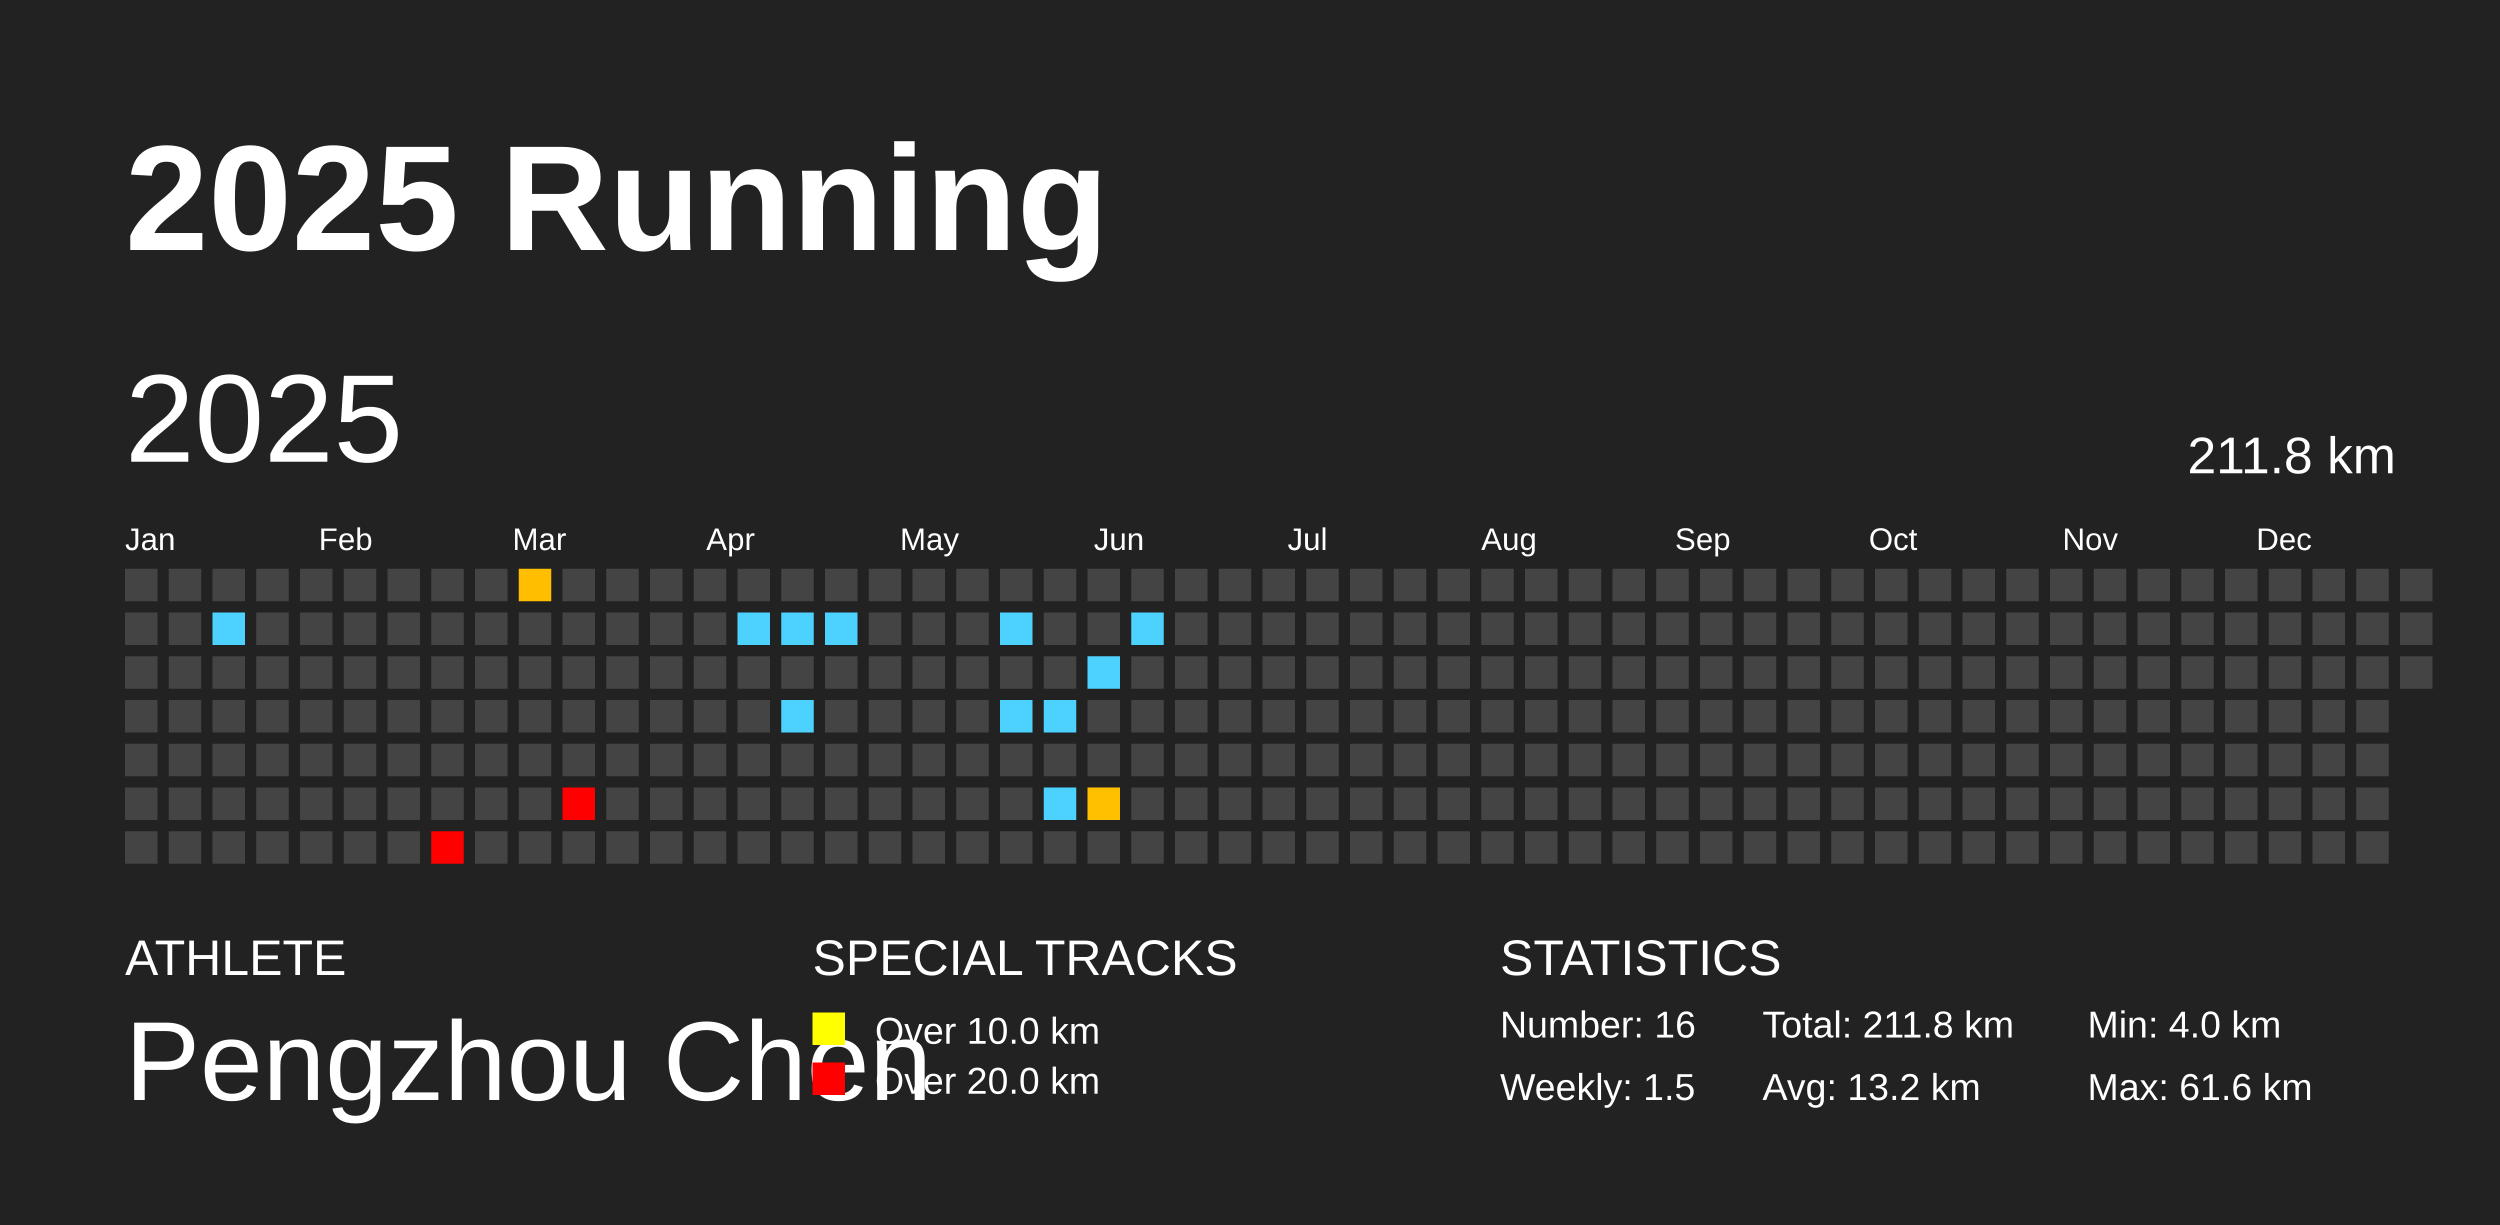
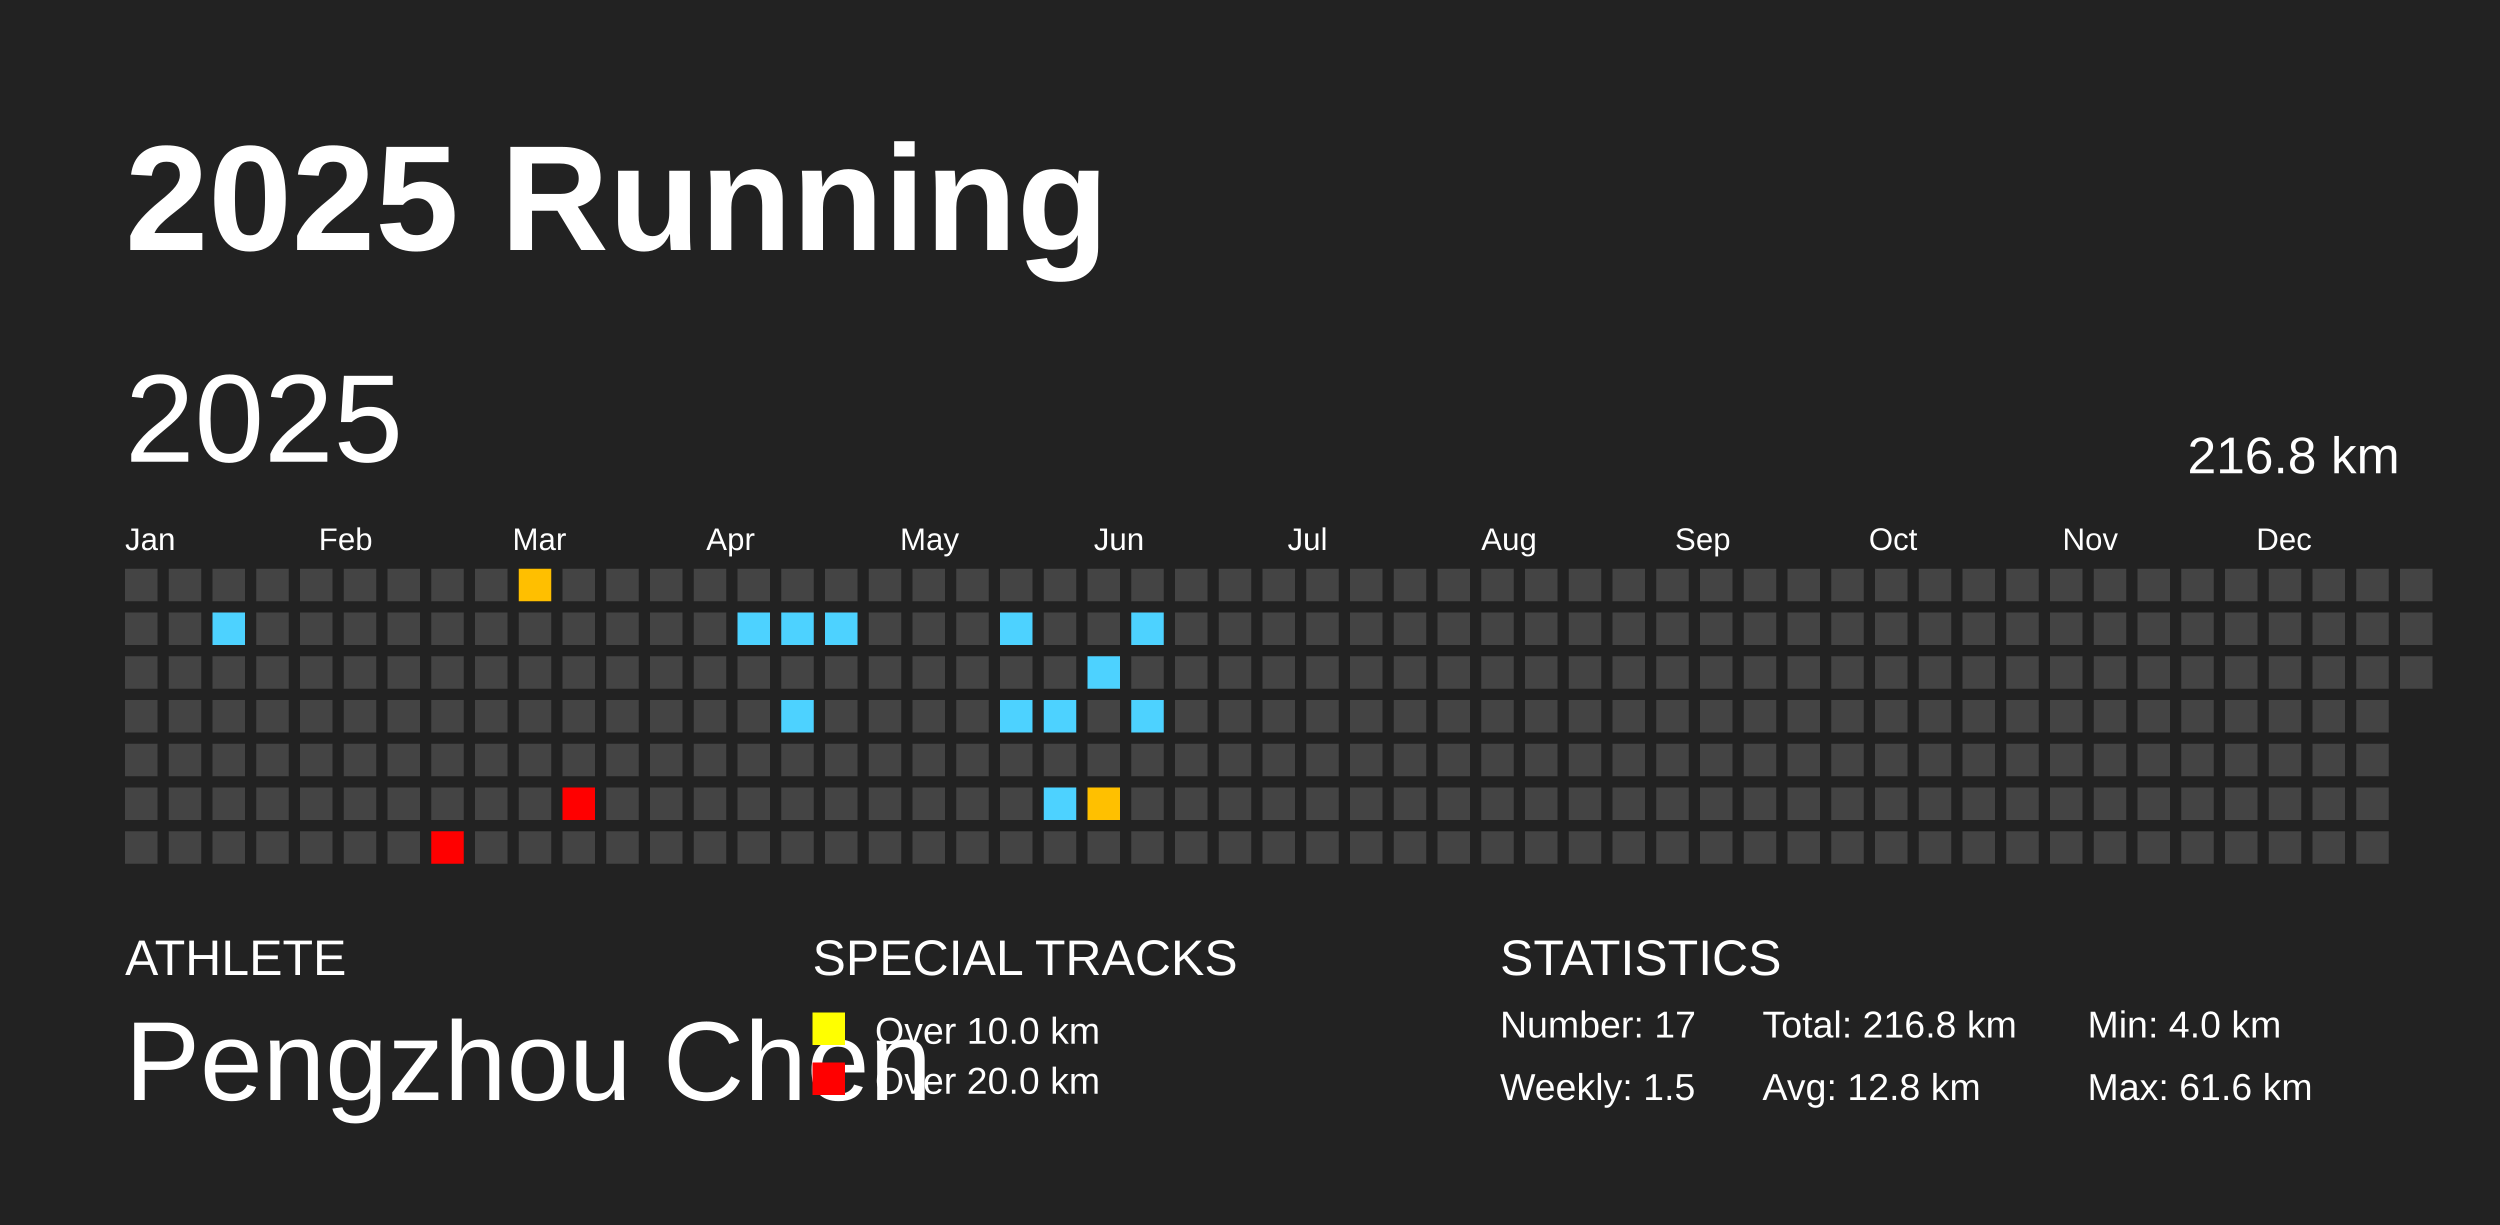
<svg xmlns="http://www.w3.org/2000/svg" baseProfile="full" height="98mm" version="1.1" viewBox="0,0,200,98" width="200mm">
  <defs />
  <rect fill="#222222" height="98" width="200" x="0" y="0" />
  <text fill="#FFFFFF" style="font-size:12px; font-family:Arial; font-weight:bold;" x="10" y="20">2025 Running</text>
  <text fill="#FFFFFF" style="font-size:4px; font-family:Arial" x="10" y="78">ATHLETE</text>
  <text fill="#FFFFFF" style="font-size:9px; font-family:Arial" x="10" y="88">Pengzhou Chen</text>
  <text fill="#FFFFFF" style="font-size:4px; font-family:Arial" x="65" y="78">SPECIAL TRACKS</text>
  <rect fill="yellow" height="2.6" width="2.6" x="65" y="81" />
  <text fill="#FFFFFF" style="font-size:3px; font-family:Arial" x="70" y="83.5">Over 10.0 km</text>
  <rect fill="red" height="2.6" width="2.6" x="65" y="85" />
  <text fill="#FFFFFF" style="font-size:3px; font-family:Arial" x="70" y="87.5">Over 20.0 km</text>
  <text fill="#FFFFFF" style="font-size:4px; font-family:Arial" x="120" y="78">STATISTICS</text>
-   <text fill="#FFFFFF" style="font-size:3px; font-family:Arial" x="120" y="83">Number: 16</text>
+   <text fill="#FFFFFF" style="font-size:3px; font-family:Arial" x="120" y="83">Number: 17</text>
  <text fill="#FFFFFF" style="font-size:3px; font-family:Arial" x="120" y="88">Weekly: 1.5</text>
-   <text fill="#FFFFFF" style="font-size:3px; font-family:Arial" x="141" y="83">Total: 211.8 km</text>
-   <text fill="#FFFFFF" style="font-size:3px; font-family:Arial" x="141" y="88">Avg: 13.2 km</text>
+   <text fill="#FFFFFF" style="font-size:3px; font-family:Arial" x="141" y="83">Total: 216.8 km</text>
+   <text fill="#FFFFFF" style="font-size:3px; font-family:Arial" x="141" y="88">Avg: 12.8 km</text>
  <text fill="#FFFFFF" style="font-size:3px; font-family:Arial" x="167" y="83">Min: 4.0 km</text>
  <text fill="#FFFFFF" style="font-size:3px; font-family:Arial" x="167" y="88">Max: 61.6 km</text>
  <text dominant-baseline="hanging" fill="#FFFFFF" style="font-size:10.0px; font-family:Arial;" x="10" y="30">2025</text>
-   <text dominant-baseline="hanging" fill="#FFFFFF" style="font-size:4.125px; font-family:Arial;" x="175" y="35">211.8 km</text>
+   <text dominant-baseline="hanging" fill="#FFFFFF" style="font-size:4.125px; font-family:Arial;" x="175" y="35">216.8 km</text>
  <text fill="#FFFFFF" style="font-size:2.5px; font-family:Arial" x="10.0" y="44">Jan</text>
  <text fill="#FFFFFF" style="font-size:2.5px; font-family:Arial" x="25.5" y="44">Feb</text>
  <text fill="#FFFFFF" style="font-size:2.5px; font-family:Arial" x="41.0" y="44">Mar</text>
  <text fill="#FFFFFF" style="font-size:2.5px; font-family:Arial" x="56.5" y="44">Apr</text>
  <text fill="#FFFFFF" style="font-size:2.5px; font-family:Arial" x="72.0" y="44">May</text>
  <text fill="#FFFFFF" style="font-size:2.5px; font-family:Arial" x="87.5" y="44">Jun</text>
  <text fill="#FFFFFF" style="font-size:2.5px; font-family:Arial" x="103.0" y="44">Jul</text>
  <text fill="#FFFFFF" style="font-size:2.5px; font-family:Arial" x="118.5" y="44">Aug</text>
  <text fill="#FFFFFF" style="font-size:2.5px; font-family:Arial" x="134.0" y="44">Sep</text>
  <text fill="#FFFFFF" style="font-size:2.5px; font-family:Arial" x="149.5" y="44">Oct</text>
  <text fill="#FFFFFF" style="font-size:2.5px; font-family:Arial" x="165.0" y="44">Nov</text>
  <text fill="#FFFFFF" style="font-size:2.5px; font-family:Arial" x="180.5" y="44">Dec</text>
  <rect fill="#444444" height="2.6" width="2.6" x="10.0" y="45.5" />
  <rect fill="#444444" height="2.6" width="2.6" x="10.0" y="49.0" />
  <rect fill="#444444" height="2.6" width="2.6" x="10.0" y="52.5" />
  <rect fill="#444444" height="2.6" width="2.6" x="10.0" y="56.0" />
  <rect fill="#444444" height="2.6" width="2.6" x="10.0" y="59.5" />
  <rect fill="#444444" height="2.6" width="2.6" x="10.0" y="63.0" />
  <rect fill="#444444" height="2.6" width="2.6" x="10.0" y="66.5" />
  <rect fill="#444444" height="2.6" width="2.6" x="13.5" y="45.5" />
  <rect fill="#444444" height="2.6" width="2.6" x="13.5" y="49.0" />
  <rect fill="#444444" height="2.6" width="2.6" x="13.5" y="52.5" />
  <rect fill="#444444" height="2.6" width="2.6" x="13.5" y="56.0" />
  <rect fill="#444444" height="2.6" width="2.6" x="13.5" y="59.5" />
  <rect fill="#444444" height="2.6" width="2.6" x="13.5" y="63.0" />
  <rect fill="#444444" height="2.6" width="2.6" x="13.5" y="66.5" />
  <rect fill="#444444" height="2.6" width="2.6" x="17.0" y="45.5" />
  <rect fill="#4dd2ff" height="2.6" width="2.6" x="17.0" y="49.0" />
  <rect fill="#444444" height="2.6" width="2.6" x="17.0" y="52.5" />
  <rect fill="#444444" height="2.6" width="2.6" x="17.0" y="56.0" />
  <rect fill="#444444" height="2.6" width="2.6" x="17.0" y="59.5" />
  <rect fill="#444444" height="2.6" width="2.6" x="17.0" y="63.0" />
  <rect fill="#444444" height="2.6" width="2.6" x="17.0" y="66.5" />
  <rect fill="#444444" height="2.6" width="2.6" x="20.5" y="45.5" />
  <rect fill="#444444" height="2.6" width="2.6" x="20.5" y="49.0" />
  <rect fill="#444444" height="2.6" width="2.6" x="20.5" y="52.5" />
  <rect fill="#444444" height="2.6" width="2.6" x="20.5" y="56.0" />
  <rect fill="#444444" height="2.6" width="2.6" x="20.5" y="59.5" />
  <rect fill="#444444" height="2.6" width="2.6" x="20.5" y="63.0" />
  <rect fill="#444444" height="2.6" width="2.6" x="20.5" y="66.5" />
  <rect fill="#444444" height="2.6" width="2.6" x="24.0" y="45.5" />
  <rect fill="#444444" height="2.6" width="2.6" x="24.0" y="49.0" />
  <rect fill="#444444" height="2.6" width="2.6" x="24.0" y="52.5" />
  <rect fill="#444444" height="2.6" width="2.6" x="24.0" y="56.0" />
  <rect fill="#444444" height="2.6" width="2.6" x="24.0" y="59.5" />
  <rect fill="#444444" height="2.6" width="2.6" x="24.0" y="63.0" />
  <rect fill="#444444" height="2.6" width="2.6" x="24.0" y="66.5" />
  <rect fill="#444444" height="2.6" width="2.6" x="27.5" y="45.5" />
  <rect fill="#444444" height="2.6" width="2.6" x="27.5" y="49.0" />
  <rect fill="#444444" height="2.6" width="2.6" x="27.5" y="52.5" />
  <rect fill="#444444" height="2.6" width="2.6" x="27.5" y="56.0" />
  <rect fill="#444444" height="2.6" width="2.6" x="27.5" y="59.5" />
  <rect fill="#444444" height="2.6" width="2.6" x="27.5" y="63.0" />
  <rect fill="#444444" height="2.6" width="2.6" x="27.5" y="66.5" />
  <rect fill="#444444" height="2.6" width="2.6" x="31.0" y="45.5" />
  <rect fill="#444444" height="2.6" width="2.6" x="31.0" y="49.0" />
  <rect fill="#444444" height="2.6" width="2.6" x="31.0" y="52.5" />
  <rect fill="#444444" height="2.6" width="2.6" x="31.0" y="56.0" />
  <rect fill="#444444" height="2.6" width="2.6" x="31.0" y="59.5" />
  <rect fill="#444444" height="2.6" width="2.6" x="31.0" y="63.0" />
  <rect fill="#444444" height="2.6" width="2.6" x="31.0" y="66.5" />
  <rect fill="#444444" height="2.6" width="2.6" x="34.5" y="45.5" />
  <rect fill="#444444" height="2.6" width="2.6" x="34.5" y="49.0" />
  <rect fill="#444444" height="2.6" width="2.6" x="34.5" y="52.5" />
  <rect fill="#444444" height="2.6" width="2.6" x="34.5" y="56.0" />
  <rect fill="#444444" height="2.6" width="2.6" x="34.5" y="59.5" />
  <rect fill="#444444" height="2.6" width="2.6" x="34.5" y="63.0" />
  <rect fill="red" height="2.6" width="2.6" x="34.5" y="66.5" />
  <rect fill="#444444" height="2.6" width="2.6" x="38.0" y="45.5" />
  <rect fill="#444444" height="2.6" width="2.6" x="38.0" y="49.0" />
  <rect fill="#444444" height="2.6" width="2.6" x="38.0" y="52.5" />
  <rect fill="#444444" height="2.6" width="2.6" x="38.0" y="56.0" />
  <rect fill="#444444" height="2.6" width="2.6" x="38.0" y="59.5" />
  <rect fill="#444444" height="2.6" width="2.6" x="38.0" y="63.0" />
  <rect fill="#444444" height="2.6" width="2.6" x="38.0" y="66.5" />
  <rect fill="#ffbf00" height="2.6" width="2.6" x="41.5" y="45.5" />
  <rect fill="#444444" height="2.6" width="2.6" x="41.5" y="49.0" />
  <rect fill="#444444" height="2.6" width="2.6" x="41.5" y="52.5" />
  <rect fill="#444444" height="2.6" width="2.6" x="41.5" y="56.0" />
  <rect fill="#444444" height="2.6" width="2.6" x="41.5" y="59.5" />
  <rect fill="#444444" height="2.6" width="2.6" x="41.5" y="63.0" />
  <rect fill="#444444" height="2.6" width="2.6" x="41.5" y="66.5" />
  <rect fill="#444444" height="2.6" width="2.6" x="45.0" y="45.5" />
  <rect fill="#444444" height="2.6" width="2.6" x="45.0" y="49.0" />
  <rect fill="#444444" height="2.6" width="2.6" x="45.0" y="52.5" />
  <rect fill="#444444" height="2.6" width="2.6" x="45.0" y="56.0" />
  <rect fill="#444444" height="2.6" width="2.6" x="45.0" y="59.5" />
  <rect fill="red" height="2.6" width="2.6" x="45.0" y="63.0" />
  <rect fill="#444444" height="2.6" width="2.6" x="45.0" y="66.5" />
  <rect fill="#444444" height="2.6" width="2.6" x="48.5" y="45.5" />
  <rect fill="#444444" height="2.6" width="2.6" x="48.5" y="49.0" />
  <rect fill="#444444" height="2.6" width="2.6" x="48.5" y="52.5" />
  <rect fill="#444444" height="2.6" width="2.6" x="48.5" y="56.0" />
  <rect fill="#444444" height="2.6" width="2.6" x="48.5" y="59.5" />
  <rect fill="#444444" height="2.6" width="2.6" x="48.5" y="63.0" />
  <rect fill="#444444" height="2.6" width="2.6" x="48.5" y="66.5" />
  <rect fill="#444444" height="2.6" width="2.6" x="52.0" y="45.5" />
  <rect fill="#444444" height="2.6" width="2.6" x="52.0" y="49.0" />
  <rect fill="#444444" height="2.6" width="2.6" x="52.0" y="52.5" />
  <rect fill="#444444" height="2.6" width="2.6" x="52.0" y="56.0" />
  <rect fill="#444444" height="2.6" width="2.6" x="52.0" y="59.5" />
  <rect fill="#444444" height="2.6" width="2.6" x="52.0" y="63.0" />
  <rect fill="#444444" height="2.6" width="2.6" x="52.0" y="66.5" />
  <rect fill="#444444" height="2.6" width="2.6" x="55.5" y="45.5" />
  <rect fill="#444444" height="2.6" width="2.6" x="55.5" y="49.0" />
  <rect fill="#444444" height="2.6" width="2.6" x="55.5" y="52.5" />
  <rect fill="#444444" height="2.6" width="2.6" x="55.5" y="56.0" />
  <rect fill="#444444" height="2.6" width="2.6" x="55.5" y="59.5" />
  <rect fill="#444444" height="2.6" width="2.6" x="55.5" y="63.0" />
  <rect fill="#444444" height="2.6" width="2.6" x="55.5" y="66.5" />
  <rect fill="#444444" height="2.6" width="2.6" x="59.0" y="45.5" />
  <rect fill="#4dd2ff" height="2.6" width="2.6" x="59.0" y="49.0" />
  <rect fill="#444444" height="2.6" width="2.6" x="59.0" y="52.5" />
  <rect fill="#444444" height="2.6" width="2.6" x="59.0" y="56.0" />
  <rect fill="#444444" height="2.6" width="2.6" x="59.0" y="59.5" />
  <rect fill="#444444" height="2.6" width="2.6" x="59.0" y="63.0" />
  <rect fill="#444444" height="2.6" width="2.6" x="59.0" y="66.5" />
  <rect fill="#444444" height="2.6" width="2.6" x="62.5" y="45.5" />
  <rect fill="#4dd2ff" height="2.6" width="2.6" x="62.5" y="49.0" />
  <rect fill="#444444" height="2.6" width="2.6" x="62.5" y="52.5" />
  <rect fill="#4dd2ff" height="2.6" width="2.6" x="62.5" y="56.0" />
  <rect fill="#444444" height="2.6" width="2.6" x="62.5" y="59.5" />
  <rect fill="#444444" height="2.6" width="2.6" x="62.5" y="63.0" />
  <rect fill="#444444" height="2.6" width="2.6" x="62.5" y="66.5" />
  <rect fill="#444444" height="2.6" width="2.6" x="66.0" y="45.5" />
  <rect fill="#4dd2ff" height="2.6" width="2.6" x="66.0" y="49.0" />
  <rect fill="#444444" height="2.6" width="2.6" x="66.0" y="52.5" />
  <rect fill="#444444" height="2.6" width="2.6" x="66.0" y="56.0" />
  <rect fill="#444444" height="2.6" width="2.6" x="66.0" y="59.5" />
  <rect fill="#444444" height="2.6" width="2.6" x="66.0" y="63.0" />
  <rect fill="#444444" height="2.6" width="2.6" x="66.0" y="66.5" />
  <rect fill="#444444" height="2.6" width="2.6" x="69.5" y="45.5" />
  <rect fill="#444444" height="2.6" width="2.6" x="69.5" y="49.0" />
  <rect fill="#444444" height="2.6" width="2.6" x="69.5" y="52.5" />
  <rect fill="#444444" height="2.6" width="2.6" x="69.5" y="56.0" />
  <rect fill="#444444" height="2.6" width="2.6" x="69.5" y="59.5" />
  <rect fill="#444444" height="2.6" width="2.6" x="69.5" y="63.0" />
  <rect fill="#444444" height="2.6" width="2.6" x="69.5" y="66.5" />
  <rect fill="#444444" height="2.6" width="2.6" x="73.0" y="45.5" />
  <rect fill="#444444" height="2.6" width="2.6" x="73.0" y="49.0" />
  <rect fill="#444444" height="2.6" width="2.6" x="73.0" y="52.5" />
  <rect fill="#444444" height="2.6" width="2.6" x="73.0" y="56.0" />
  <rect fill="#444444" height="2.6" width="2.6" x="73.0" y="59.5" />
  <rect fill="#444444" height="2.6" width="2.6" x="73.0" y="63.0" />
  <rect fill="#444444" height="2.6" width="2.6" x="73.0" y="66.5" />
  <rect fill="#444444" height="2.6" width="2.6" x="76.5" y="45.5" />
  <rect fill="#444444" height="2.6" width="2.6" x="76.5" y="49.0" />
  <rect fill="#444444" height="2.6" width="2.6" x="76.5" y="52.5" />
  <rect fill="#444444" height="2.6" width="2.6" x="76.5" y="56.0" />
  <rect fill="#444444" height="2.6" width="2.6" x="76.5" y="59.5" />
  <rect fill="#444444" height="2.6" width="2.6" x="76.5" y="63.0" />
  <rect fill="#444444" height="2.6" width="2.6" x="76.5" y="66.5" />
  <rect fill="#444444" height="2.6" width="2.6" x="80.0" y="45.5" />
  <rect fill="#4dd2ff" height="2.6" width="2.6" x="80.0" y="49.0" />
  <rect fill="#444444" height="2.6" width="2.6" x="80.0" y="52.5" />
  <rect fill="#4dd2ff" height="2.6" width="2.6" x="80.0" y="56.0" />
  <rect fill="#444444" height="2.6" width="2.6" x="80.0" y="59.5" />
  <rect fill="#444444" height="2.6" width="2.6" x="80.0" y="63.0" />
  <rect fill="#444444" height="2.6" width="2.6" x="80.0" y="66.5" />
  <rect fill="#444444" height="2.6" width="2.6" x="83.5" y="45.5" />
  <rect fill="#444444" height="2.6" width="2.6" x="83.5" y="49.0" />
  <rect fill="#444444" height="2.6" width="2.6" x="83.5" y="52.5" />
  <rect fill="#4dd2ff" height="2.6" width="2.6" x="83.5" y="56.0" />
  <rect fill="#444444" height="2.6" width="2.6" x="83.5" y="59.5" />
  <rect fill="#4dd2ff" height="2.6" width="2.6" x="83.5" y="63.0" />
  <rect fill="#444444" height="2.6" width="2.6" x="83.5" y="66.5" />
  <rect fill="#444444" height="2.6" width="2.6" x="87.0" y="45.5" />
  <rect fill="#444444" height="2.6" width="2.6" x="87.0" y="49.0" />
  <rect fill="#4dd2ff" height="2.6" width="2.6" x="87.0" y="52.5" />
  <rect fill="#444444" height="2.6" width="2.6" x="87.0" y="56.0" />
  <rect fill="#444444" height="2.6" width="2.6" x="87.0" y="59.5" />
  <rect fill="#ffc000" height="2.6" width="2.6" x="87.0" y="63.0" />
  <rect fill="#444444" height="2.6" width="2.6" x="87.0" y="66.5" />
  <rect fill="#444444" height="2.6" width="2.6" x="90.5" y="45.5" />
  <rect fill="#4dd2ff" height="2.6" width="2.6" x="90.5" y="49.0" />
  <rect fill="#444444" height="2.6" width="2.6" x="90.5" y="52.5" />
-   <rect fill="#444444" height="2.6" width="2.6" x="90.5" y="56.0" />
+   <rect fill="#4dd2ff" height="2.6" width="2.6" x="90.5" y="56.0" />
  <rect fill="#444444" height="2.6" width="2.6" x="90.5" y="59.5" />
  <rect fill="#444444" height="2.6" width="2.6" x="90.5" y="63.0" />
  <rect fill="#444444" height="2.6" width="2.6" x="90.5" y="66.5" />
  <rect fill="#444444" height="2.6" width="2.6" x="94.0" y="45.5" />
  <rect fill="#444444" height="2.6" width="2.6" x="94.0" y="49.0" />
  <rect fill="#444444" height="2.6" width="2.6" x="94.0" y="52.5" />
  <rect fill="#444444" height="2.6" width="2.6" x="94.0" y="56.0" />
  <rect fill="#444444" height="2.6" width="2.6" x="94.0" y="59.5" />
  <rect fill="#444444" height="2.6" width="2.6" x="94.0" y="63.0" />
  <rect fill="#444444" height="2.6" width="2.6" x="94.0" y="66.5" />
  <rect fill="#444444" height="2.6" width="2.6" x="97.5" y="45.5" />
  <rect fill="#444444" height="2.6" width="2.6" x="97.5" y="49.0" />
  <rect fill="#444444" height="2.6" width="2.6" x="97.5" y="52.5" />
  <rect fill="#444444" height="2.6" width="2.6" x="97.5" y="56.0" />
  <rect fill="#444444" height="2.6" width="2.6" x="97.5" y="59.5" />
  <rect fill="#444444" height="2.6" width="2.6" x="97.5" y="63.0" />
  <rect fill="#444444" height="2.6" width="2.6" x="97.5" y="66.5" />
  <rect fill="#444444" height="2.6" width="2.6" x="101.0" y="45.5" />
  <rect fill="#444444" height="2.6" width="2.6" x="101.0" y="49.0" />
  <rect fill="#444444" height="2.6" width="2.6" x="101.0" y="52.5" />
  <rect fill="#444444" height="2.6" width="2.6" x="101.0" y="56.0" />
  <rect fill="#444444" height="2.6" width="2.6" x="101.0" y="59.5" />
  <rect fill="#444444" height="2.6" width="2.6" x="101.0" y="63.0" />
  <rect fill="#444444" height="2.6" width="2.6" x="101.0" y="66.5" />
  <rect fill="#444444" height="2.6" width="2.6" x="104.5" y="45.5" />
  <rect fill="#444444" height="2.6" width="2.6" x="104.5" y="49.0" />
  <rect fill="#444444" height="2.6" width="2.6" x="104.5" y="52.5" />
  <rect fill="#444444" height="2.6" width="2.6" x="104.5" y="56.0" />
  <rect fill="#444444" height="2.6" width="2.6" x="104.5" y="59.5" />
  <rect fill="#444444" height="2.6" width="2.6" x="104.5" y="63.0" />
  <rect fill="#444444" height="2.6" width="2.6" x="104.5" y="66.5" />
  <rect fill="#444444" height="2.6" width="2.6" x="108.0" y="45.5" />
  <rect fill="#444444" height="2.6" width="2.6" x="108.0" y="49.0" />
  <rect fill="#444444" height="2.6" width="2.6" x="108.0" y="52.5" />
  <rect fill="#444444" height="2.6" width="2.6" x="108.0" y="56.0" />
  <rect fill="#444444" height="2.6" width="2.6" x="108.0" y="59.5" />
  <rect fill="#444444" height="2.6" width="2.6" x="108.0" y="63.0" />
  <rect fill="#444444" height="2.6" width="2.6" x="108.0" y="66.5" />
  <rect fill="#444444" height="2.6" width="2.6" x="111.5" y="45.5" />
  <rect fill="#444444" height="2.6" width="2.6" x="111.5" y="49.0" />
  <rect fill="#444444" height="2.6" width="2.6" x="111.5" y="52.5" />
  <rect fill="#444444" height="2.6" width="2.6" x="111.5" y="56.0" />
  <rect fill="#444444" height="2.6" width="2.6" x="111.5" y="59.5" />
  <rect fill="#444444" height="2.6" width="2.6" x="111.5" y="63.0" />
  <rect fill="#444444" height="2.6" width="2.6" x="111.5" y="66.5" />
  <rect fill="#444444" height="2.6" width="2.6" x="115.0" y="45.5" />
  <rect fill="#444444" height="2.6" width="2.6" x="115.0" y="49.0" />
  <rect fill="#444444" height="2.6" width="2.6" x="115.0" y="52.5" />
  <rect fill="#444444" height="2.6" width="2.6" x="115.0" y="56.0" />
  <rect fill="#444444" height="2.6" width="2.6" x="115.0" y="59.5" />
  <rect fill="#444444" height="2.6" width="2.6" x="115.0" y="63.0" />
  <rect fill="#444444" height="2.6" width="2.6" x="115.0" y="66.5" />
  <rect fill="#444444" height="2.6" width="2.6" x="118.5" y="45.5" />
  <rect fill="#444444" height="2.6" width="2.6" x="118.5" y="49.0" />
  <rect fill="#444444" height="2.6" width="2.6" x="118.5" y="52.5" />
  <rect fill="#444444" height="2.6" width="2.6" x="118.5" y="56.0" />
  <rect fill="#444444" height="2.6" width="2.6" x="118.5" y="59.5" />
  <rect fill="#444444" height="2.6" width="2.6" x="118.5" y="63.0" />
  <rect fill="#444444" height="2.6" width="2.6" x="118.5" y="66.5" />
  <rect fill="#444444" height="2.6" width="2.6" x="122.0" y="45.5" />
  <rect fill="#444444" height="2.6" width="2.6" x="122.0" y="49.0" />
  <rect fill="#444444" height="2.6" width="2.6" x="122.0" y="52.5" />
  <rect fill="#444444" height="2.6" width="2.6" x="122.0" y="56.0" />
  <rect fill="#444444" height="2.6" width="2.6" x="122.0" y="59.5" />
  <rect fill="#444444" height="2.6" width="2.6" x="122.0" y="63.0" />
  <rect fill="#444444" height="2.6" width="2.6" x="122.0" y="66.5" />
  <rect fill="#444444" height="2.6" width="2.6" x="125.5" y="45.5" />
  <rect fill="#444444" height="2.6" width="2.6" x="125.5" y="49.0" />
  <rect fill="#444444" height="2.6" width="2.6" x="125.5" y="52.5" />
  <rect fill="#444444" height="2.6" width="2.6" x="125.5" y="56.0" />
  <rect fill="#444444" height="2.6" width="2.6" x="125.5" y="59.5" />
  <rect fill="#444444" height="2.6" width="2.6" x="125.5" y="63.0" />
  <rect fill="#444444" height="2.6" width="2.6" x="125.5" y="66.5" />
  <rect fill="#444444" height="2.6" width="2.6" x="129.0" y="45.5" />
  <rect fill="#444444" height="2.6" width="2.6" x="129.0" y="49.0" />
  <rect fill="#444444" height="2.6" width="2.6" x="129.0" y="52.5" />
  <rect fill="#444444" height="2.6" width="2.6" x="129.0" y="56.0" />
  <rect fill="#444444" height="2.6" width="2.6" x="129.0" y="59.5" />
  <rect fill="#444444" height="2.6" width="2.6" x="129.0" y="63.0" />
  <rect fill="#444444" height="2.6" width="2.6" x="129.0" y="66.5" />
  <rect fill="#444444" height="2.6" width="2.6" x="132.5" y="45.5" />
  <rect fill="#444444" height="2.6" width="2.6" x="132.5" y="49.0" />
  <rect fill="#444444" height="2.6" width="2.6" x="132.5" y="52.5" />
  <rect fill="#444444" height="2.6" width="2.6" x="132.5" y="56.0" />
  <rect fill="#444444" height="2.6" width="2.6" x="132.5" y="59.5" />
  <rect fill="#444444" height="2.6" width="2.6" x="132.5" y="63.0" />
  <rect fill="#444444" height="2.6" width="2.6" x="132.5" y="66.5" />
  <rect fill="#444444" height="2.6" width="2.6" x="136.0" y="45.5" />
  <rect fill="#444444" height="2.6" width="2.6" x="136.0" y="49.0" />
  <rect fill="#444444" height="2.6" width="2.6" x="136.0" y="52.5" />
  <rect fill="#444444" height="2.6" width="2.6" x="136.0" y="56.0" />
  <rect fill="#444444" height="2.6" width="2.6" x="136.0" y="59.5" />
  <rect fill="#444444" height="2.6" width="2.6" x="136.0" y="63.0" />
  <rect fill="#444444" height="2.6" width="2.6" x="136.0" y="66.5" />
  <rect fill="#444444" height="2.6" width="2.6" x="139.5" y="45.5" />
  <rect fill="#444444" height="2.6" width="2.6" x="139.5" y="49.0" />
  <rect fill="#444444" height="2.6" width="2.6" x="139.5" y="52.5" />
  <rect fill="#444444" height="2.6" width="2.6" x="139.5" y="56.0" />
  <rect fill="#444444" height="2.6" width="2.6" x="139.5" y="59.5" />
  <rect fill="#444444" height="2.6" width="2.6" x="139.5" y="63.0" />
  <rect fill="#444444" height="2.6" width="2.6" x="139.5" y="66.5" />
  <rect fill="#444444" height="2.6" width="2.6" x="143.0" y="45.5" />
  <rect fill="#444444" height="2.6" width="2.6" x="143.0" y="49.0" />
  <rect fill="#444444" height="2.6" width="2.6" x="143.0" y="52.5" />
  <rect fill="#444444" height="2.6" width="2.6" x="143.0" y="56.0" />
  <rect fill="#444444" height="2.6" width="2.6" x="143.0" y="59.5" />
  <rect fill="#444444" height="2.6" width="2.6" x="143.0" y="63.0" />
  <rect fill="#444444" height="2.6" width="2.6" x="143.0" y="66.5" />
  <rect fill="#444444" height="2.6" width="2.6" x="146.5" y="45.5" />
  <rect fill="#444444" height="2.6" width="2.6" x="146.5" y="49.0" />
  <rect fill="#444444" height="2.6" width="2.6" x="146.5" y="52.5" />
  <rect fill="#444444" height="2.6" width="2.6" x="146.5" y="56.0" />
  <rect fill="#444444" height="2.6" width="2.6" x="146.5" y="59.5" />
  <rect fill="#444444" height="2.6" width="2.6" x="146.5" y="63.0" />
  <rect fill="#444444" height="2.6" width="2.6" x="146.5" y="66.5" />
  <rect fill="#444444" height="2.6" width="2.6" x="150.0" y="45.5" />
  <rect fill="#444444" height="2.6" width="2.6" x="150.0" y="49.0" />
  <rect fill="#444444" height="2.6" width="2.6" x="150.0" y="52.5" />
  <rect fill="#444444" height="2.6" width="2.6" x="150.0" y="56.0" />
  <rect fill="#444444" height="2.6" width="2.6" x="150.0" y="59.5" />
  <rect fill="#444444" height="2.6" width="2.6" x="150.0" y="63.0" />
  <rect fill="#444444" height="2.6" width="2.6" x="150.0" y="66.5" />
  <rect fill="#444444" height="2.6" width="2.6" x="153.5" y="45.5" />
  <rect fill="#444444" height="2.6" width="2.6" x="153.5" y="49.0" />
  <rect fill="#444444" height="2.6" width="2.6" x="153.5" y="52.5" />
  <rect fill="#444444" height="2.6" width="2.6" x="153.5" y="56.0" />
  <rect fill="#444444" height="2.6" width="2.6" x="153.5" y="59.5" />
  <rect fill="#444444" height="2.6" width="2.6" x="153.5" y="63.0" />
  <rect fill="#444444" height="2.6" width="2.6" x="153.5" y="66.5" />
  <rect fill="#444444" height="2.6" width="2.6" x="157.0" y="45.5" />
  <rect fill="#444444" height="2.6" width="2.6" x="157.0" y="49.0" />
  <rect fill="#444444" height="2.6" width="2.6" x="157.0" y="52.5" />
  <rect fill="#444444" height="2.6" width="2.6" x="157.0" y="56.0" />
  <rect fill="#444444" height="2.6" width="2.6" x="157.0" y="59.5" />
  <rect fill="#444444" height="2.6" width="2.6" x="157.0" y="63.0" />
  <rect fill="#444444" height="2.6" width="2.6" x="157.0" y="66.5" />
  <rect fill="#444444" height="2.6" width="2.6" x="160.5" y="45.5" />
  <rect fill="#444444" height="2.6" width="2.6" x="160.5" y="49.0" />
  <rect fill="#444444" height="2.6" width="2.6" x="160.5" y="52.5" />
  <rect fill="#444444" height="2.6" width="2.6" x="160.5" y="56.0" />
  <rect fill="#444444" height="2.6" width="2.6" x="160.5" y="59.5" />
  <rect fill="#444444" height="2.6" width="2.6" x="160.5" y="63.0" />
  <rect fill="#444444" height="2.6" width="2.6" x="160.5" y="66.5" />
  <rect fill="#444444" height="2.6" width="2.6" x="164.0" y="45.5" />
  <rect fill="#444444" height="2.6" width="2.6" x="164.0" y="49.0" />
  <rect fill="#444444" height="2.6" width="2.6" x="164.0" y="52.5" />
  <rect fill="#444444" height="2.6" width="2.6" x="164.0" y="56.0" />
  <rect fill="#444444" height="2.6" width="2.6" x="164.0" y="59.5" />
  <rect fill="#444444" height="2.6" width="2.6" x="164.0" y="63.0" />
  <rect fill="#444444" height="2.6" width="2.6" x="164.0" y="66.5" />
  <rect fill="#444444" height="2.6" width="2.6" x="167.5" y="45.5" />
  <rect fill="#444444" height="2.6" width="2.6" x="167.5" y="49.0" />
  <rect fill="#444444" height="2.6" width="2.6" x="167.5" y="52.5" />
  <rect fill="#444444" height="2.6" width="2.6" x="167.5" y="56.0" />
  <rect fill="#444444" height="2.6" width="2.6" x="167.5" y="59.5" />
  <rect fill="#444444" height="2.6" width="2.6" x="167.5" y="63.0" />
  <rect fill="#444444" height="2.6" width="2.6" x="167.5" y="66.5" />
  <rect fill="#444444" height="2.6" width="2.6" x="171.0" y="45.5" />
  <rect fill="#444444" height="2.6" width="2.6" x="171.0" y="49.0" />
  <rect fill="#444444" height="2.6" width="2.6" x="171.0" y="52.5" />
  <rect fill="#444444" height="2.6" width="2.6" x="171.0" y="56.0" />
  <rect fill="#444444" height="2.6" width="2.6" x="171.0" y="59.5" />
  <rect fill="#444444" height="2.6" width="2.6" x="171.0" y="63.0" />
  <rect fill="#444444" height="2.6" width="2.6" x="171.0" y="66.5" />
  <rect fill="#444444" height="2.6" width="2.6" x="174.5" y="45.5" />
  <rect fill="#444444" height="2.6" width="2.6" x="174.5" y="49.0" />
  <rect fill="#444444" height="2.6" width="2.6" x="174.5" y="52.5" />
  <rect fill="#444444" height="2.6" width="2.6" x="174.5" y="56.0" />
  <rect fill="#444444" height="2.6" width="2.6" x="174.5" y="59.5" />
  <rect fill="#444444" height="2.6" width="2.6" x="174.5" y="63.0" />
  <rect fill="#444444" height="2.6" width="2.6" x="174.5" y="66.5" />
  <rect fill="#444444" height="2.6" width="2.6" x="178.0" y="45.5" />
  <rect fill="#444444" height="2.6" width="2.6" x="178.0" y="49.0" />
  <rect fill="#444444" height="2.6" width="2.6" x="178.0" y="52.5" />
  <rect fill="#444444" height="2.6" width="2.6" x="178.0" y="56.0" />
  <rect fill="#444444" height="2.6" width="2.6" x="178.0" y="59.5" />
  <rect fill="#444444" height="2.6" width="2.6" x="178.0" y="63.0" />
  <rect fill="#444444" height="2.6" width="2.6" x="178.0" y="66.5" />
  <rect fill="#444444" height="2.6" width="2.6" x="181.5" y="45.5" />
  <rect fill="#444444" height="2.6" width="2.6" x="181.5" y="49.0" />
  <rect fill="#444444" height="2.6" width="2.6" x="181.5" y="52.5" />
  <rect fill="#444444" height="2.6" width="2.6" x="181.5" y="56.0" />
  <rect fill="#444444" height="2.6" width="2.6" x="181.5" y="59.5" />
  <rect fill="#444444" height="2.6" width="2.6" x="181.5" y="63.0" />
  <rect fill="#444444" height="2.6" width="2.6" x="181.5" y="66.5" />
  <rect fill="#444444" height="2.6" width="2.6" x="185.0" y="45.5" />
  <rect fill="#444444" height="2.6" width="2.6" x="185.0" y="49.0" />
  <rect fill="#444444" height="2.6" width="2.6" x="185.0" y="52.5" />
  <rect fill="#444444" height="2.6" width="2.6" x="185.0" y="56.0" />
  <rect fill="#444444" height="2.6" width="2.6" x="185.0" y="59.5" />
  <rect fill="#444444" height="2.6" width="2.6" x="185.0" y="63.0" />
  <rect fill="#444444" height="2.6" width="2.6" x="185.0" y="66.5" />
  <rect fill="#444444" height="2.6" width="2.6" x="188.5" y="45.5" />
  <rect fill="#444444" height="2.6" width="2.6" x="188.5" y="49.0" />
  <rect fill="#444444" height="2.6" width="2.6" x="188.5" y="52.5" />
  <rect fill="#444444" height="2.6" width="2.6" x="188.5" y="56.0" />
  <rect fill="#444444" height="2.6" width="2.6" x="188.5" y="59.5" />
  <rect fill="#444444" height="2.6" width="2.6" x="188.5" y="63.0" />
  <rect fill="#444444" height="2.6" width="2.6" x="188.5" y="66.5" />
  <rect fill="#444444" height="2.6" width="2.6" x="192.0" y="45.5" />
  <rect fill="#444444" height="2.6" width="2.6" x="192.0" y="49.0" />
  <rect fill="#444444" height="2.6" width="2.6" x="192.0" y="52.5" />
</svg>
